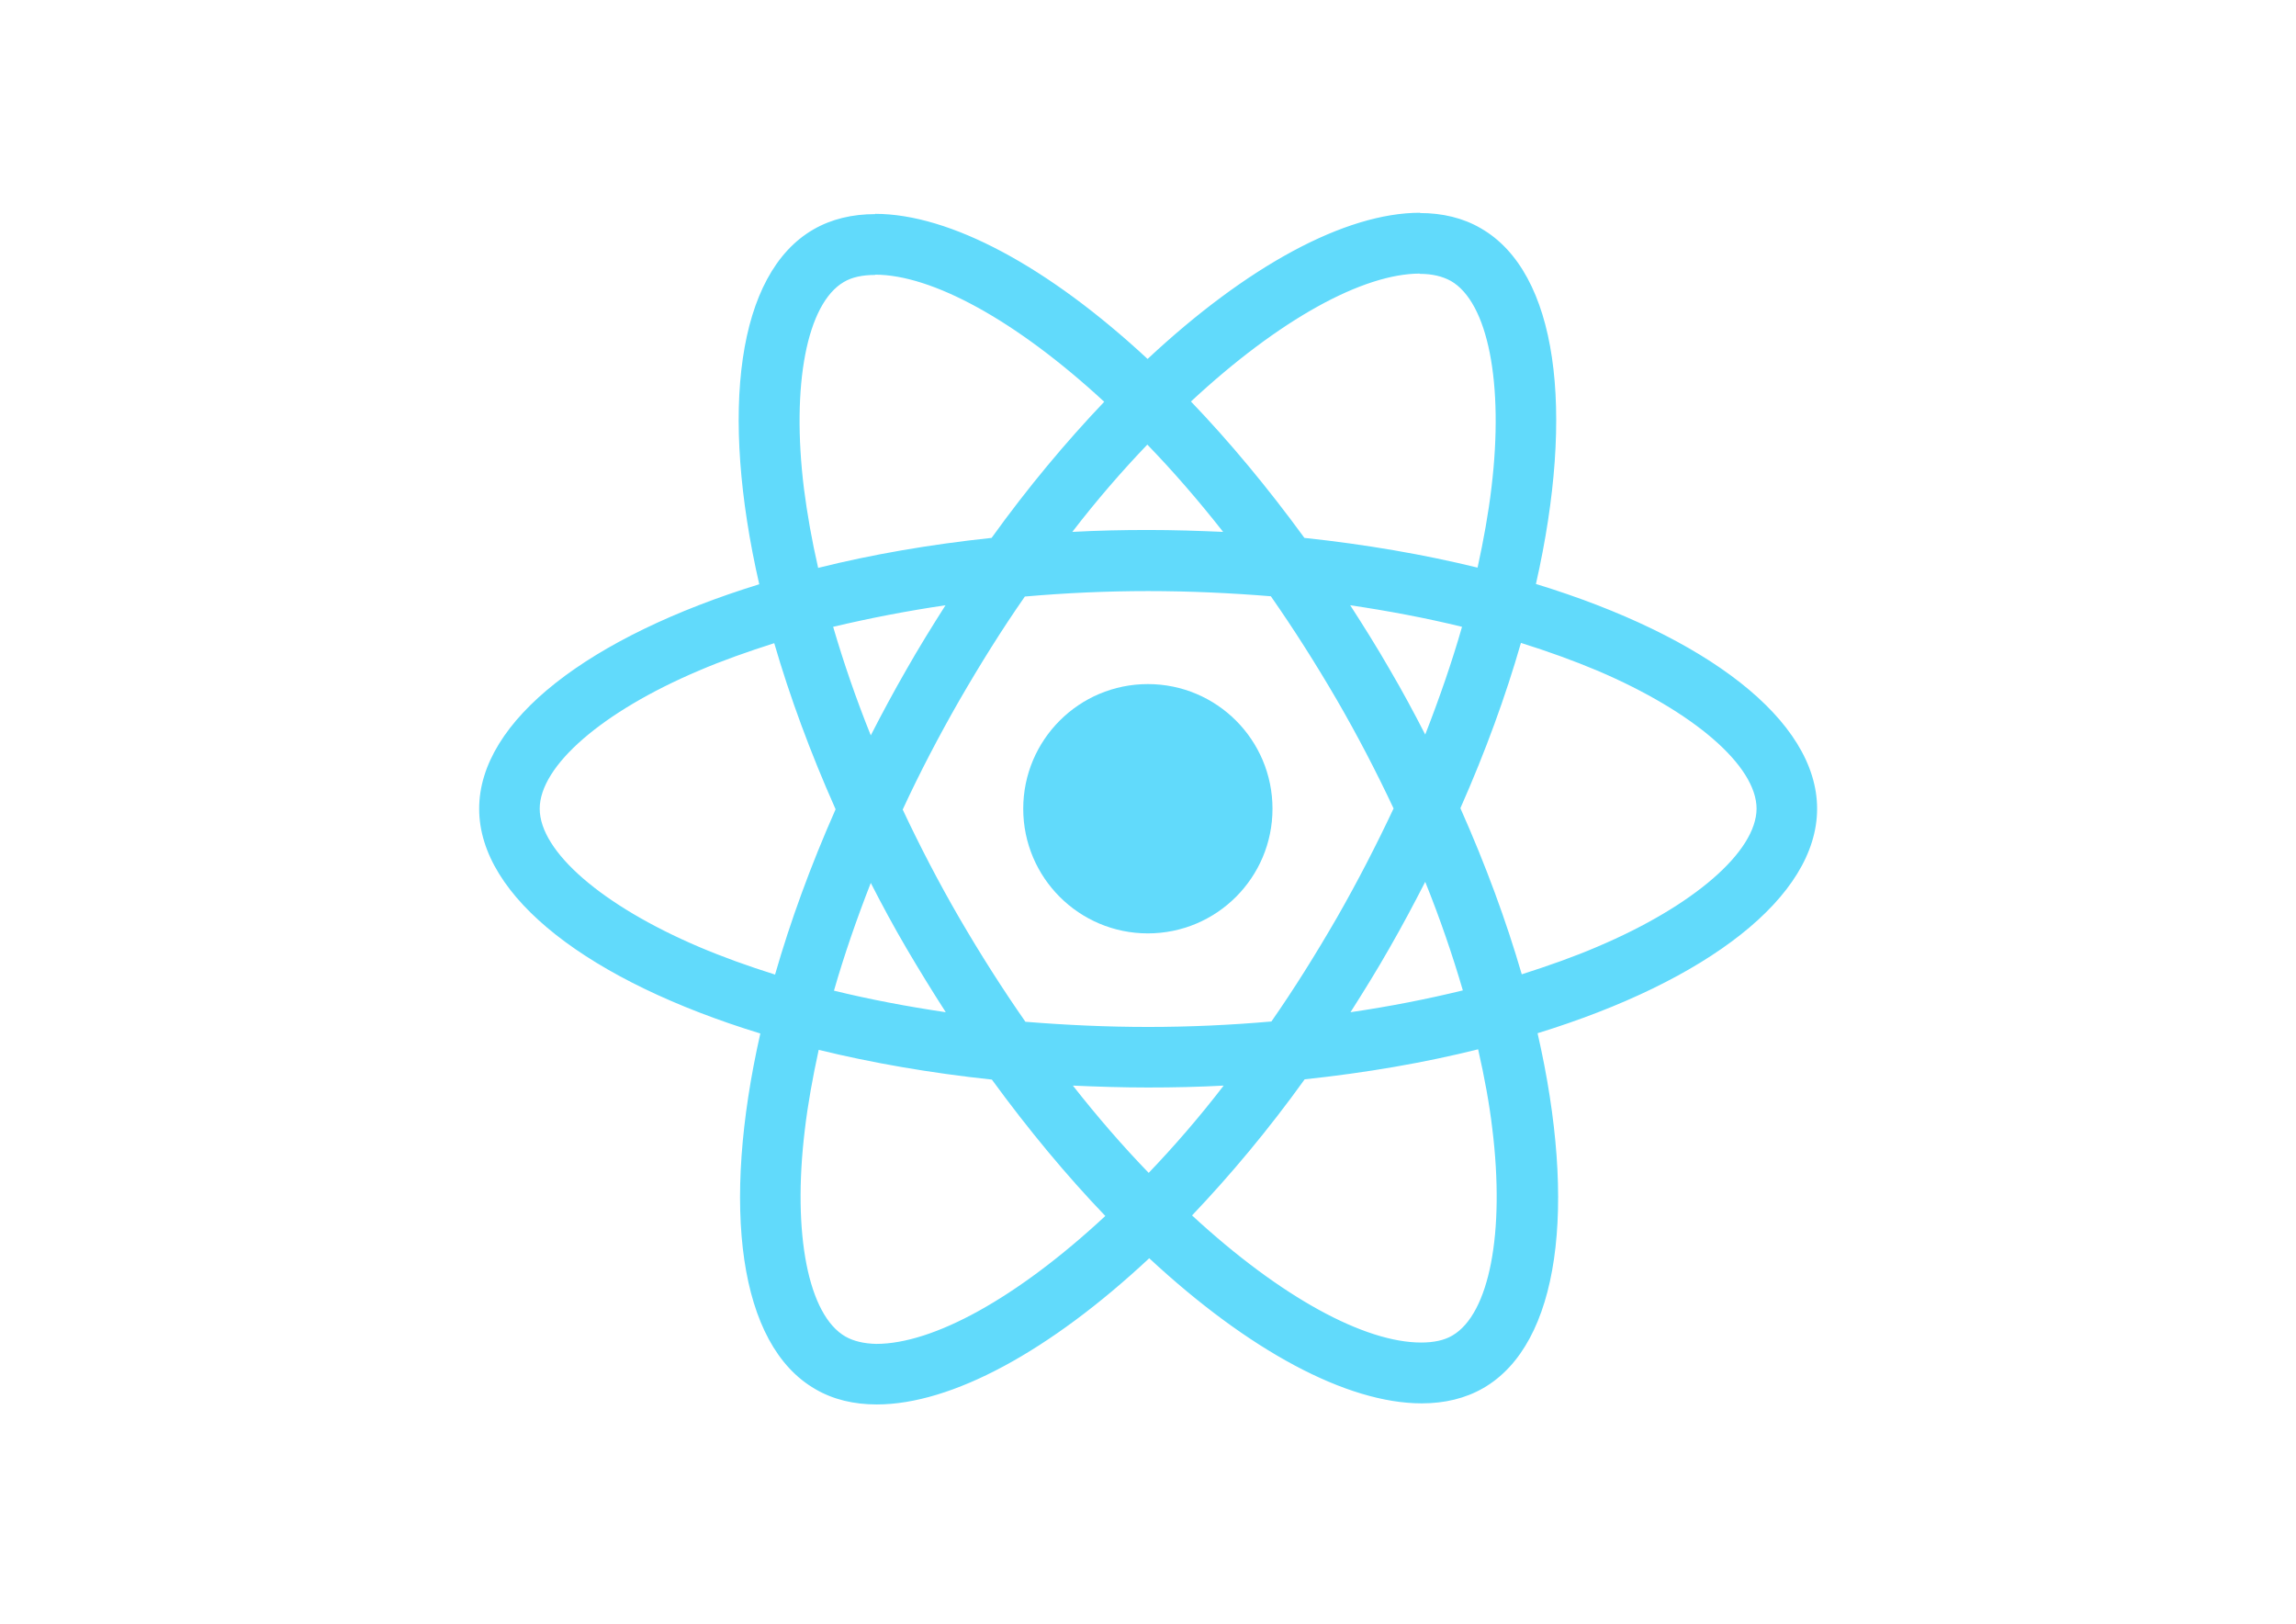
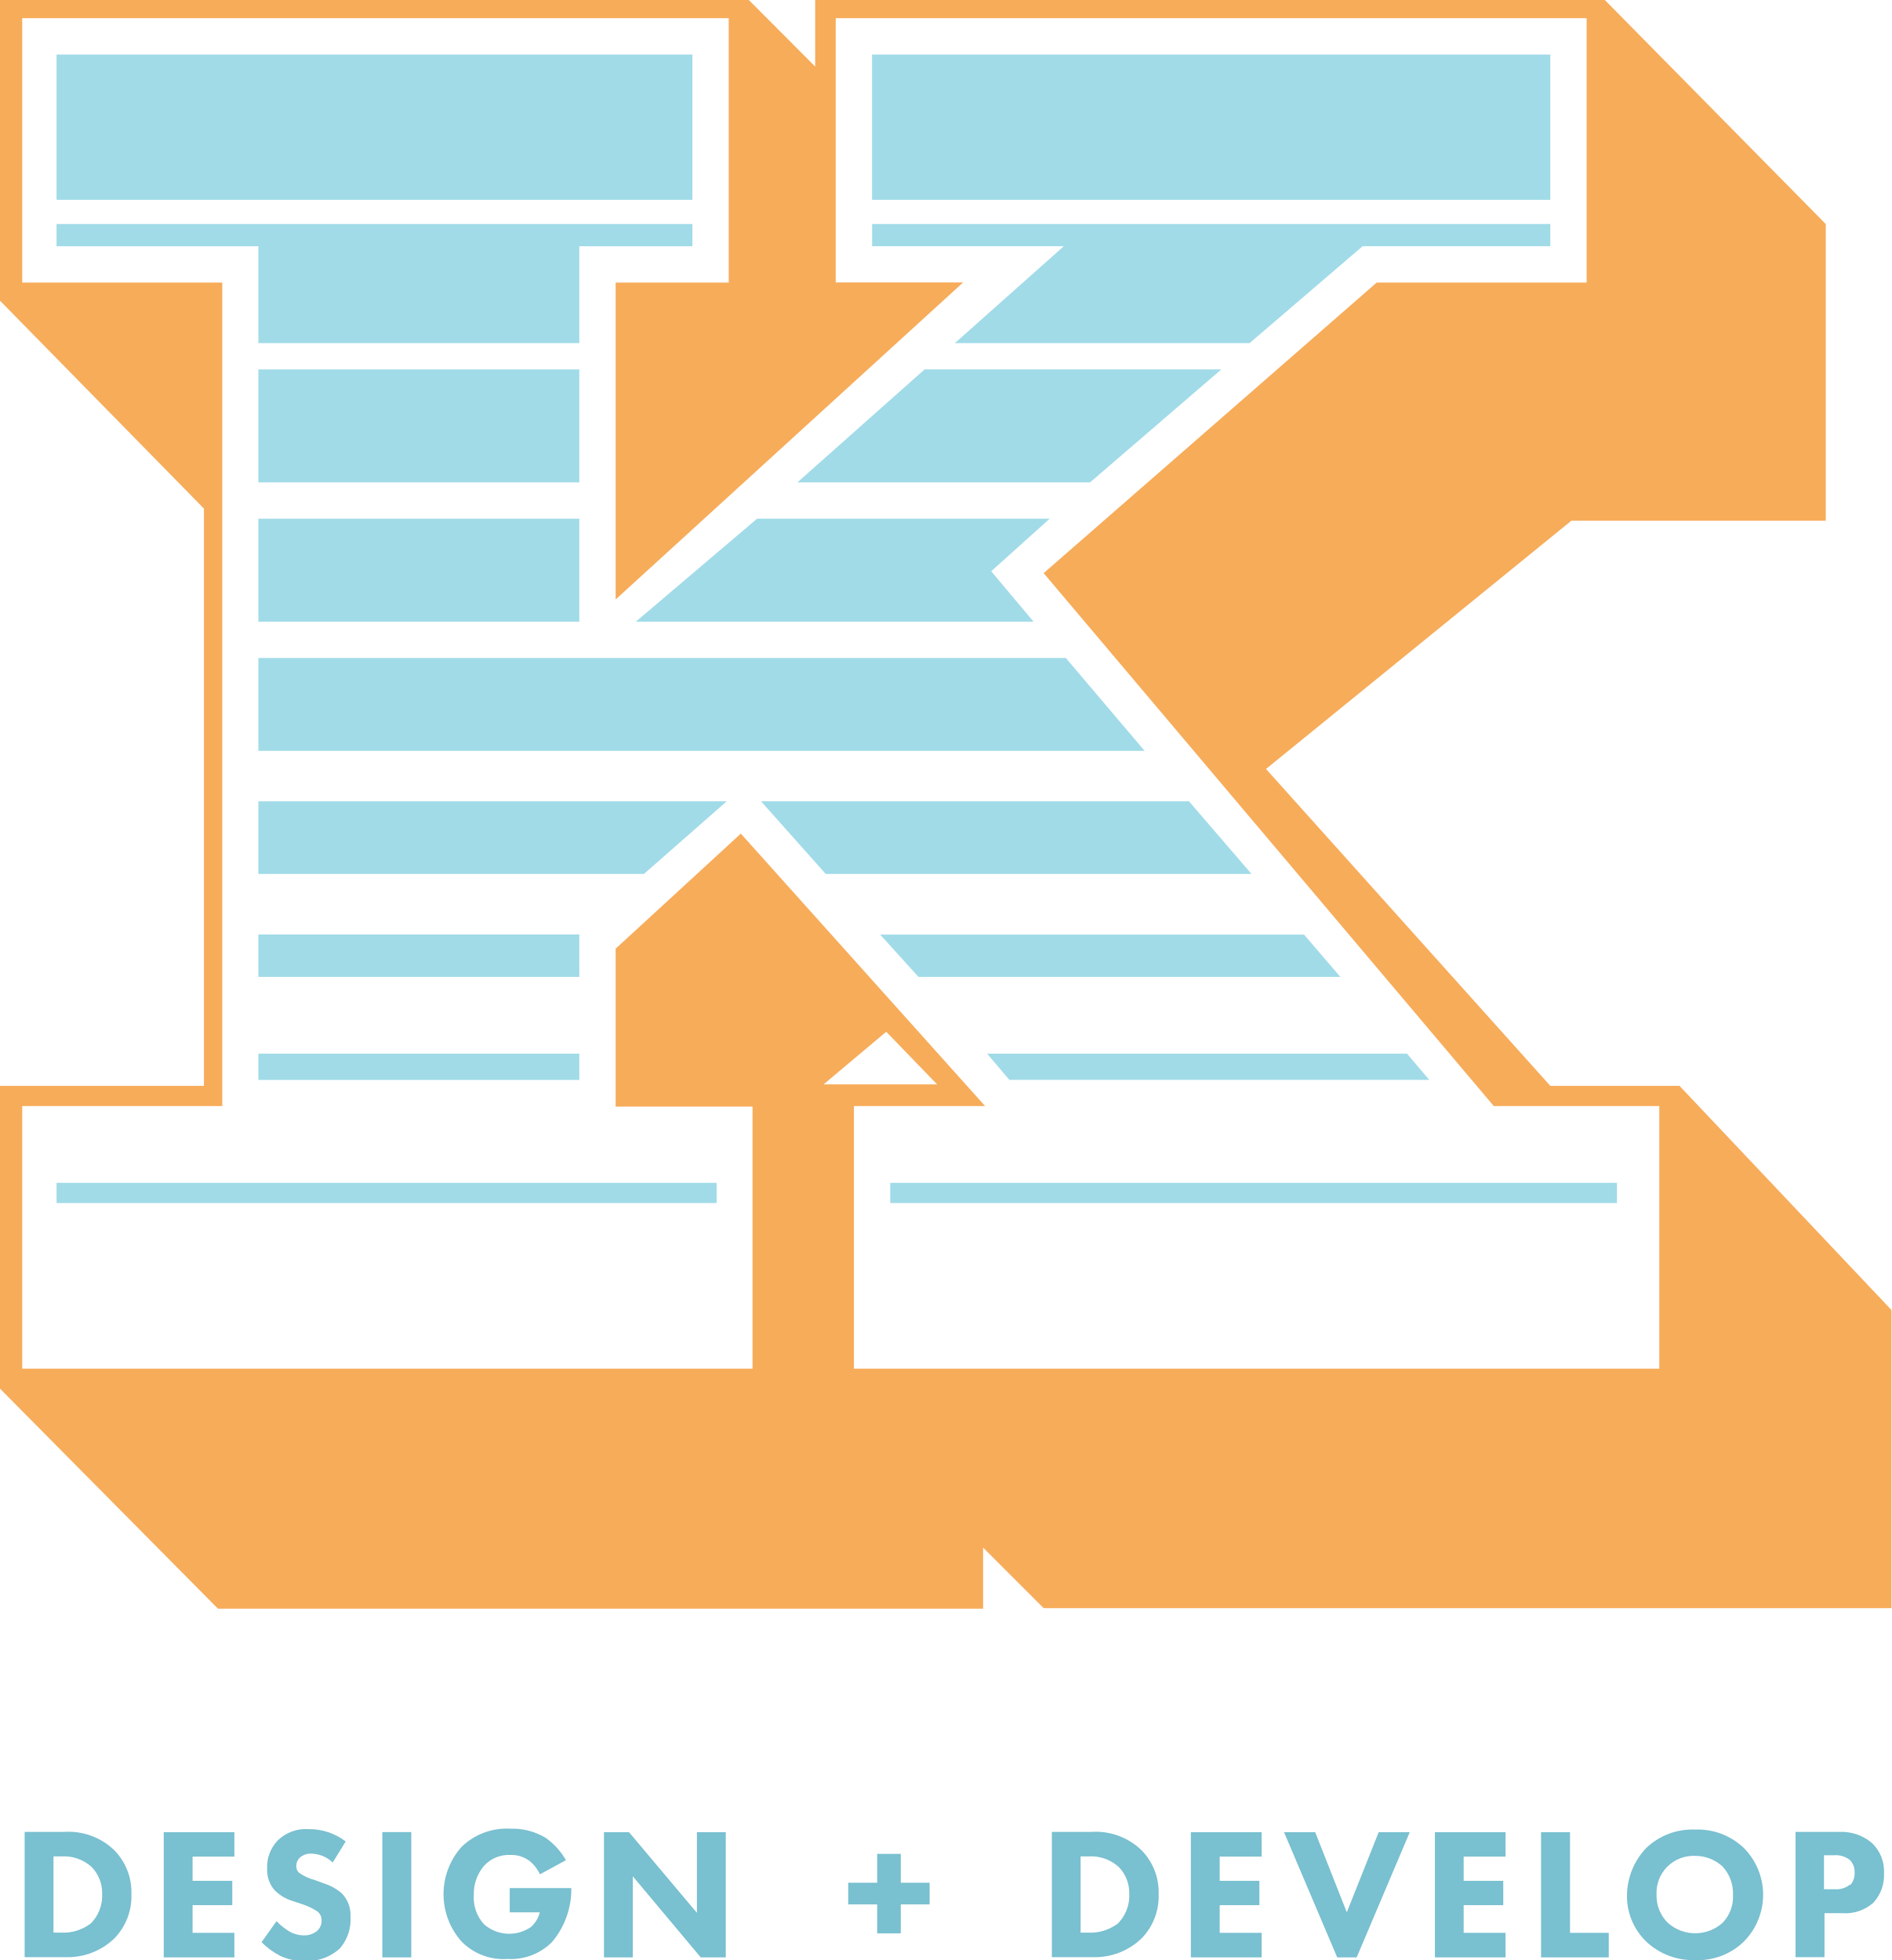
- <svg xmlns="http://www.w3.org/2000/svg" viewBox="0 0 841.9 595.3">
-   <g fill="#61DAFB">
-     <path d="M666.3 296.5c0-32.5-40.7-63.3-103.1-82.4 14.4-63.6 8-114.2-20.2-130.4-6.5-3.8-14.1-5.6-22.4-5.6v22.3c4.6 0 8.3.9 11.4 2.6 13.6 7.8 19.5 37.5 14.9 75.7-1.1 9.4-2.9 19.3-5.1 29.4-19.6-4.8-41-8.5-63.5-10.9-13.5-18.5-27.5-35.3-41.6-50 32.6-30.3 63.2-46.9 84-46.9V78c-27.5 0-63.5 19.6-99.9 53.6-36.4-33.8-72.4-53.2-99.9-53.2v22.3c20.7 0 51.4 16.5 84 46.6-14 14.7-28 31.4-41.3 49.9-22.6 2.4-44 6.1-63.6 11-2.3-10-4-19.7-5.2-29-4.7-38.2 1.1-67.9 14.6-75.8 3-1.8 6.9-2.6 11.5-2.6V78.5c-8.4 0-16 1.8-22.6 5.6-28.1 16.2-34.4 66.7-19.9 130.1-62.2 19.2-102.7 49.9-102.7 82.3 0 32.5 40.7 63.3 103.1 82.4-14.4 63.6-8 114.2 20.2 130.4 6.5 3.8 14.1 5.6 22.5 5.6 27.5 0 63.5-19.6 99.9-53.6 36.4 33.8 72.4 53.2 99.9 53.2 8.4 0 16-1.8 22.6-5.6 28.1-16.2 34.4-66.7 19.9-130.1 62-19.1 102.5-49.9 102.5-82.3zm-130.2-66.7c-3.7 12.9-8.3 26.2-13.5 39.5-4.1-8-8.4-16-13.1-24-4.6-8-9.5-15.8-14.4-23.4 14.2 2.1 27.9 4.7 41 7.9zm-45.8 106.5c-7.8 13.5-15.8 26.3-24.1 38.2-14.9 1.3-30 2-45.2 2-15.1 0-30.2-.7-45-1.9-8.3-11.9-16.4-24.6-24.2-38-7.6-13.1-14.5-26.4-20.8-39.8 6.2-13.4 13.2-26.8 20.7-39.9 7.8-13.5 15.8-26.3 24.1-38.2 14.9-1.3 30-2 45.2-2 15.1 0 30.2.7 45 1.9 8.3 11.9 16.4 24.6 24.2 38 7.6 13.1 14.5 26.4 20.8 39.8-6.3 13.4-13.2 26.8-20.7 39.9zm32.3-13c5.4 13.4 10 26.8 13.8 39.8-13.1 3.2-26.9 5.9-41.2 8 4.9-7.7 9.8-15.6 14.4-23.7 4.6-8 8.9-16.1 13-24.1zM421.2 430c-9.3-9.6-18.6-20.3-27.8-32 9 .4 18.2.7 27.5.7 9.4 0 18.7-.2 27.8-.7-9 11.7-18.3 22.4-27.5 32zm-74.4-58.9c-14.2-2.1-27.9-4.7-41-7.9 3.7-12.9 8.3-26.2 13.5-39.5 4.1 8 8.4 16 13.1 24 4.7 8 9.5 15.8 14.4 23.4zM420.7 163c9.3 9.6 18.6 20.3 27.8 32-9-.4-18.2-.7-27.5-.7-9.4 0-18.7.2-27.8.7 9-11.7 18.3-22.4 27.5-32zm-74 58.9c-4.9 7.7-9.8 15.6-14.4 23.7-4.6 8-8.9 16-13 24-5.4-13.4-10-26.8-13.8-39.8 13.1-3.1 26.9-5.8 41.2-7.9zm-90.5 125.2c-35.4-15.1-58.3-34.9-58.3-50.6 0-15.7 22.9-35.6 58.3-50.6 8.6-3.7 18-7 27.7-10.1 5.7 19.6 13.2 40 22.5 60.9-9.2 20.8-16.6 41.1-22.2 60.6-9.9-3.1-19.3-6.5-28-10.2zM310 490c-13.6-7.8-19.5-37.5-14.9-75.7 1.1-9.4 2.9-19.3 5.1-29.4 19.6 4.8 41 8.5 63.5 10.9 13.5 18.5 27.5 35.3 41.6 50-32.6 30.3-63.2 46.9-84 46.9-4.5-.1-8.3-1-11.3-2.7zm237.2-76.2c4.7 38.2-1.1 67.9-14.6 75.8-3 1.8-6.9 2.6-11.5 2.6-20.7 0-51.4-16.5-84-46.6 14-14.7 28-31.4 41.3-49.9 22.6-2.4 44-6.1 63.6-11 2.3 10.1 4.1 19.8 5.2 29.1zm38.5-66.7c-8.6 3.7-18 7-27.7 10.1-5.7-19.6-13.2-40-22.5-60.9 9.2-20.8 16.6-41.1 22.2-60.6 9.9 3.1 19.3 6.5 28.1 10.2 35.4 15.1 58.3 34.9 58.3 50.6-.1 15.7-23 35.6-58.4 50.6zM320.8 78.4z" />
-     <circle cx="420.9" cy="296.5" r="45.7" />
-     <path d="M520.5 78.1z" />
-   </g>
+ <svg xmlns="http://www.w3.org/2000/svg" id="Layer_1" data-name="Layer 1" viewBox="0 0 179.64 186.17">
+   <defs>
+     <style>.cls-1{fill:none;}.cls-2{fill:#f7ac5a;}.cls-3{fill:#a1dbe8;}.cls-4{fill:#79c0d0;}</style>
+   </defs>
+   <path class="cls-1" d="M5.81,176.35H5.08v7.24H5.81a4.27,4.27,0,0,0,2.71-.8,3.73,3.73,0,0,0,1.16-2.87,3.53,3.53,0,0,0-1-2.56A3.92,3.92,0,0,0,5.81,176.35Z" />
+   <path class="cls-1" d="M103.36,176.35h-0.73v7.24h0.73a4.27,4.27,0,0,0,2.71-.8,3.73,3.73,0,0,0,1.16-2.87,3.53,3.53,0,0,0-1-2.56A3.92,3.92,0,0,0,103.36,176.35Z" />
+   <path class="cls-1" d="M174.18,176.27h-0.91v3.23h1a2.08,2.08,0,0,0,1.48-.45,1.65,1.65,0,0,0,.45-1.17,1.57,1.57,0,0,0-.45-1.16A2.19,2.19,0,0,0,174.18,176.27Z" />
+   <path class="cls-1" d="M99.12,54.44l31.63-27.61h19.94V1.73H79.37V26.84H91.45l-33,30.11V26.84H69.21V1.73H2.11V26.84h19v78.23h-19V130H71.51V105.06h-13v-15L70.36,79.18l23.2,25.88H81.1V130h76.49V105.06H141.87Zm36.62,48.13H95.86l-2.11-2.5h39.88ZM82.82,5.18h64.42V19H82.82V5.18ZM101,23.39H82.82V21.28h64.42v2.11H129.41l-10.73,9.2h-28ZM87.8,35.09H116L103.53,45.82H75.73ZM71.9,49.27h27.8l-5.56,5,4,4.79H60.39ZM5.37,5.18H65.76V19H5.37V5.18Zm0,18.21V21.28H65.76v2.11H55v9.2H24.54v-9.2H5.37ZM24.54,45.82V35.09H55V45.82H24.54ZM55,49.27V59H24.54V49.27H55ZM24.54,92.79v-4H55v4H24.54ZM55,100.08v2.5H24.54v-2.5H55Zm13,12.27v1.92H5.37v-1.92H68.06ZM61.16,83H24.54v-6.9H69ZM24.54,71.32V62.5h76.69l7.48,8.82H24.54Zm47.74,4.79h40.64l5.94,6.9H78.41Zm15,16.68-3.65-4h40.26l3.45,4H87.23Zm66.33,21.47h-69v-1.92h69v1.92Z" />
+   <path class="cls-1" d="M161,176.3a3.51,3.51,0,0,0-3.65,3.7,3.5,3.5,0,0,0,3.64,3.64,3.5,3.5,0,0,0,3.67-3.65,3.75,3.75,0,0,0-1-2.69A3.81,3.81,0,0,0,161,176.3Z" />
+   <polygon class="cls-1" points="84.17 97.97 78.22 102.95 88.96 102.95 84.17 97.97" />
+   <path class="cls-2" d="M159.51,103.14H147.24l-27-30.1,29-23.58h24.16V21.28L152.42,0h-75V6.32L71.12,0H0V28.56L19.37,48.31v54.83H0v28.76l20.7,20.9H93.37V147l5.75,5.75h80.52V124.43ZM157.59,130H81.1V105.06H93.56L70.36,79.18,58.47,90.11v15h13V130H2.11V105.06h19V26.84h-19V1.73h67.1V26.84H58.47V56.94l33-30.11H79.37V1.73h71.32V26.84H130.75L99.12,54.44l42.75,50.62h15.72V130ZM78.22,103l5.95-5L89,103H78.22Z" />
+   <polygon class="cls-3" points="24.54 32.59 55.02 32.59 55.02 23.39 65.76 23.39 65.76 21.28 5.37 21.28 5.37 23.39 24.54 23.39 24.54 32.59" />
+   <polygon class="cls-3" points="101.23 62.5 24.54 62.5 24.54 71.32 108.71 71.32 101.23 62.5" />
+   <polygon class="cls-3" points="115.99 35.09 87.81 35.09 75.73 45.82 103.53 45.82 115.99 35.09" />
+   <rect class="cls-3" x="5.37" y="112.35" width="62.69" height="1.92" />
+   <polygon class="cls-3" points="24.54 83.01 61.16 83.01 69.02 76.11 24.54 76.11 24.54 83.01" />
+   <polygon class="cls-3" points="94.14 54.26 99.69 49.27 71.9 49.27 60.39 59.05 98.16 59.05 94.14 54.26" />
+   <polygon class="cls-3" points="95.86 102.57 135.74 102.57 133.63 100.08 93.75 100.08 95.86 102.57" />
+   <polygon class="cls-3" points="129.41 23.39 147.24 23.39 147.24 21.28 82.83 21.28 82.83 23.39 101.03 23.39 90.69 32.59 118.68 32.59 129.41 23.39" />
+   <rect class="cls-3" x="24.54" y="100.08" width="30.48" height="2.5" />
+   <rect class="cls-3" x="24.54" y="88.76" width="30.48" height="4.03" />
+   <rect class="cls-3" x="5.37" y="5.18" width="60.39" height="13.8" />
+   <rect class="cls-3" x="24.54" y="49.27" width="30.48" height="9.78" />
+   <rect class="cls-3" x="24.54" y="35.09" width="30.48" height="10.73" />
+   <rect class="cls-3" x="82.82" y="5.18" width="64.42" height="13.8" />
+   <rect class="cls-3" x="84.55" y="112.35" width="69.02" height="1.92" />
+   <polygon class="cls-3" points="123.85 88.77 83.59 88.77 87.23 92.79 127.3 92.79 123.85 88.77" />
+   <polygon class="cls-3" points="112.92 76.11 72.28 76.11 78.42 83.01 118.86 83.01 112.92 76.11" />
+   <path class="cls-4" d="M6.1,174H2.34v11.9H6.18a6.4,6.4,0,0,0,4.68-1.78,5.72,5.72,0,0,0,1.62-4.21,5.66,5.66,0,0,0-1.71-4.25A6.28,6.28,0,0,0,6.1,174Zm2.42,8.77a4.27,4.27,0,0,1-2.71.8H5.08v-7.24H5.81a3.92,3.92,0,0,1,2.89,1,3.53,3.53,0,0,1,1,2.56A3.73,3.73,0,0,1,8.52,182.8Z" />
+   <polygon class="cls-4" points="15.55 185.92 22.26 185.92 22.26 183.59 18.29 183.59 18.29 180.96 22.06 180.96 22.06 178.65 18.29 178.65 18.29 176.35 22.26 176.35 22.26 174.03 15.55 174.03 15.55 185.92" />
+   <path class="cls-4" d="M30.8,178.91l-0.89-.33a4.58,4.58,0,0,1-1.5-.69,0.82,0.82,0,0,1-.27-0.66,1.06,1.06,0,0,1,.3-0.75,1.52,1.52,0,0,1,1.16-.41,3,3,0,0,1,2,.84l1.23-2a5.65,5.65,0,0,0-3.53-1.17,3.8,3.8,0,0,0-2.93,1.08,3.64,3.64,0,0,0-1,2.67,2.9,2.9,0,0,0,.72,2.06,4.05,4.05,0,0,0,1.65,1l1,0.33a6,6,0,0,1,1.39.67,1,1,0,0,1,.41.86,1.25,1.25,0,0,1-.43,1,1.88,1.88,0,0,1-1.25.42,2.77,2.77,0,0,1-1.49-.44,6.14,6.14,0,0,1-1.11-.91l-1.42,2a7.17,7.17,0,0,0,1.74,1.28,5,5,0,0,0,2.35.5,4.56,4.56,0,0,0,3.36-1.2A4.23,4.23,0,0,0,33.29,182a2.93,2.93,0,0,0-.87-2.2A4.77,4.77,0,0,0,30.8,178.91Z" />
+   <rect class="cls-4" x="36.31" y="174.02" width="2.75" height="11.9" />
+   <path class="cls-4" d="M48.41,181.64h2.86a2.75,2.75,0,0,1-.85,1.4,3.63,3.63,0,0,1-4.47-.28A3.74,3.74,0,0,1,45,180a4.08,4.08,0,0,1,1-2.81,3.2,3.2,0,0,1,2.46-1,2.89,2.89,0,0,1,1.82.56,3.55,3.55,0,0,1,1,1.28l2.47-1.34a6.58,6.58,0,0,0-1.92-2.12,6.05,6.05,0,0,0-3.33-.87,6.15,6.15,0,0,0-4.66,1.72,6.76,6.76,0,0,0,0,9,5.55,5.55,0,0,0,4.35,1.65,5.49,5.49,0,0,0,4.24-1.61,7.75,7.75,0,0,0,1.83-5v-0.12H48.41v2.22Z" />
+   <polygon class="cls-4" points="66.19 181.69 59.74 174.03 57.36 174.03 57.36 185.92 60.1 185.92 60.1 178.22 66.55 185.92 68.93 185.92 68.93 174.03 66.19 174.03 66.19 181.69" />
+   <polygon class="cls-4" points="85.55 176.09 83.31 176.09 83.31 178.83 80.56 178.83 80.56 180.89 83.31 180.89 83.31 183.64 85.55 183.64 85.55 180.89 88.29 180.89 88.29 178.83 85.55 178.83 85.55 176.09" />
+   <path class="cls-4" d="M103.65,174H99.9v11.9h3.84a6.4,6.4,0,0,0,4.68-1.78,5.72,5.72,0,0,0,1.62-4.21,5.66,5.66,0,0,0-1.71-4.25A6.28,6.28,0,0,0,103.65,174Zm2.42,8.77a4.27,4.27,0,0,1-2.71.8h-0.73v-7.24h0.73a3.92,3.92,0,0,1,2.89,1,3.53,3.53,0,0,1,1,2.56A3.73,3.73,0,0,1,106.07,182.8Z" />
+   <polygon class="cls-4" points="113.1 185.92 119.82 185.92 119.82 183.59 115.84 183.59 115.84 180.96 119.61 180.96 119.61 178.65 115.84 178.65 115.84 176.35 119.82 176.35 119.82 174.03 113.1 174.03 113.1 185.92" />
+   <polygon class="cls-4" points="127.91 181.64 124.91 174.03 121.95 174.03 127 185.92 128.85 185.92 133.89 174.03 130.94 174.03 127.91 181.64" />
+   <polygon class="cls-4" points="136.28 185.92 142.99 185.92 142.99 183.59 139.01 183.59 139.01 180.96 142.77 180.96 142.77 178.65 139.01 178.65 139.01 176.35 142.99 176.35 142.99 174.03 136.28 174.03 136.28 185.92" />
+   <polygon class="cls-4" points="149.11 174.03 146.36 174.03 146.36 185.92 152.79 185.92 152.79 183.59 149.11 183.59 149.11 174.03" />
+   <path class="cls-4" d="M161,173.78a6.35,6.35,0,0,0-4.65,1.75,6.61,6.61,0,0,0-1.83,4.5,6,6,0,0,0,1.86,4.42,6.48,6.48,0,0,0,4.62,1.73,6.26,6.26,0,0,0,4.59-1.73,6.31,6.31,0,0,0,0-8.95A6.34,6.34,0,0,0,161,173.78Zm2.59,8.87a3.91,3.91,0,0,1-5.18,0,3.6,3.6,0,0,1-1.08-2.67,3.51,3.51,0,0,1,3.65-3.7,3.81,3.81,0,0,1,2.61,1,3.75,3.75,0,0,1,1,2.69A3.55,3.55,0,0,1,163.6,182.64Z" />
+   <path class="cls-4" d="M174.71,174h-4.18v11.9h2.75v-4.18h1.65a4,4,0,0,0,3-1,3.83,3.83,0,0,0,1-2.81,3.67,3.67,0,0,0-1.16-2.87A4.48,4.48,0,0,0,174.71,174Zm1,5a2.08,2.08,0,0,1-1.48.45h-1v-3.23h0.91a2.19,2.19,0,0,1,1.55.45,1.57,1.57,0,0,1,.45,1.16A1.65,1.65,0,0,1,175.73,179.05Z" />
</svg>
